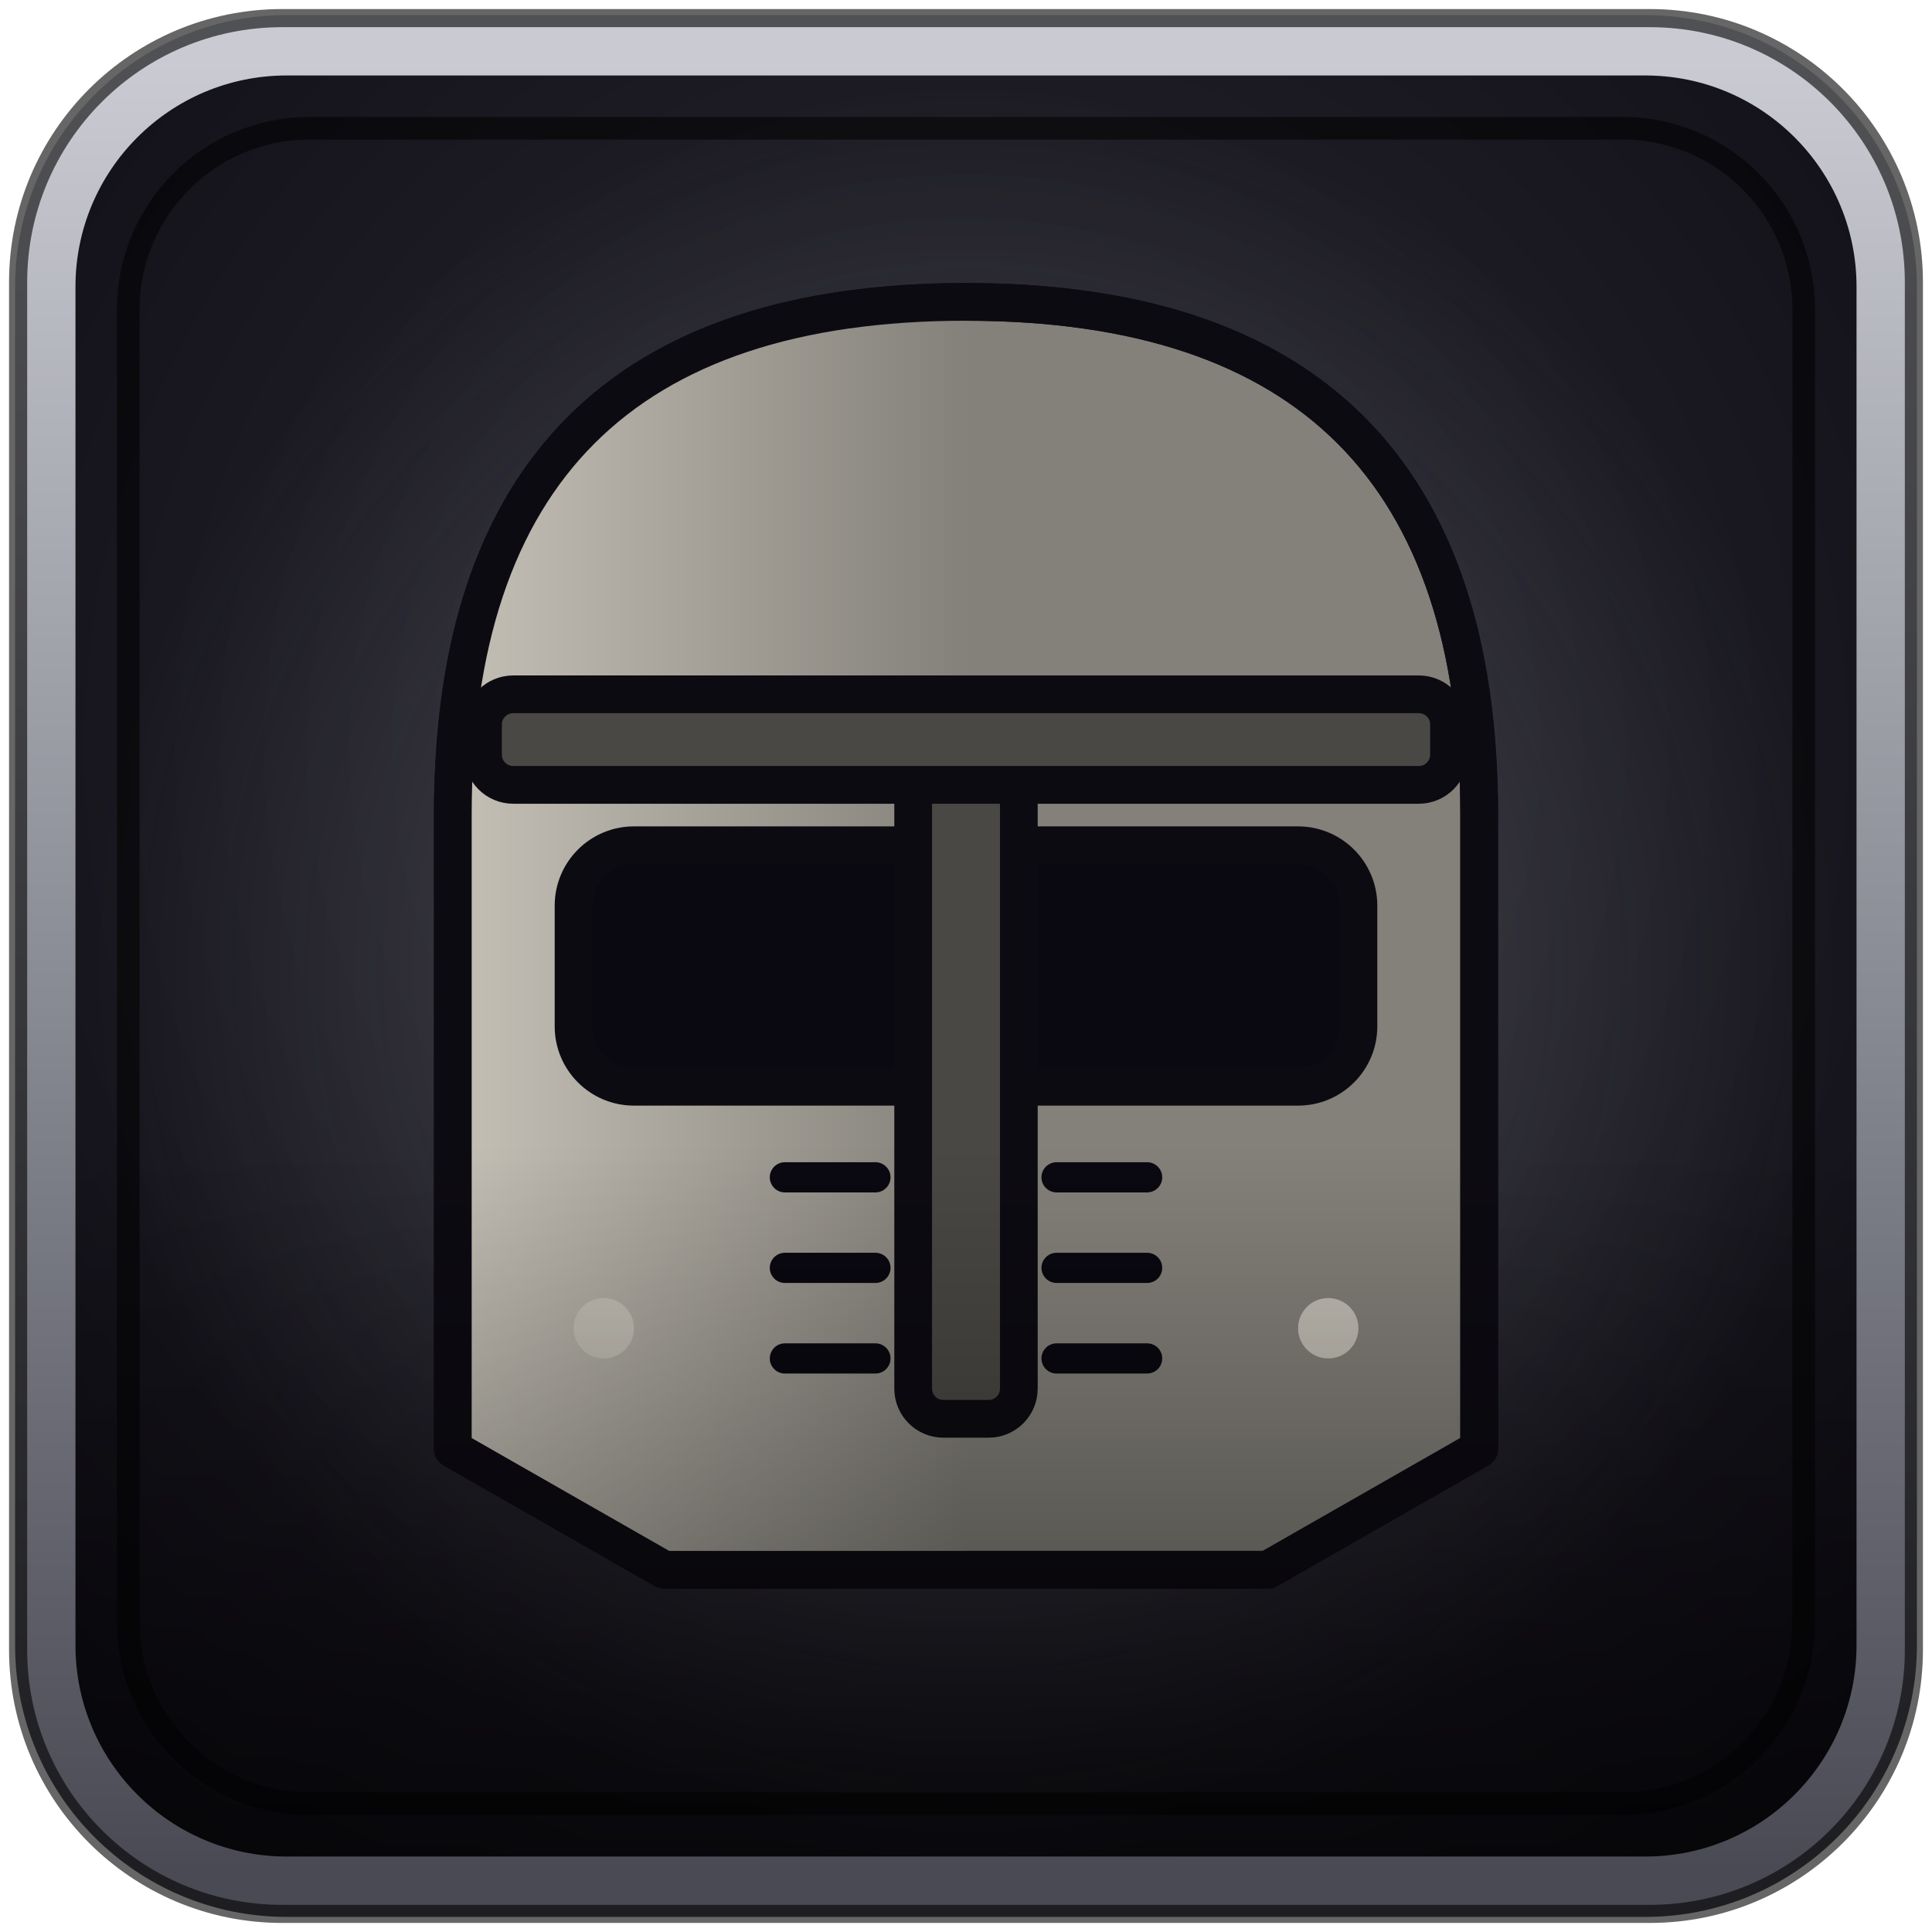
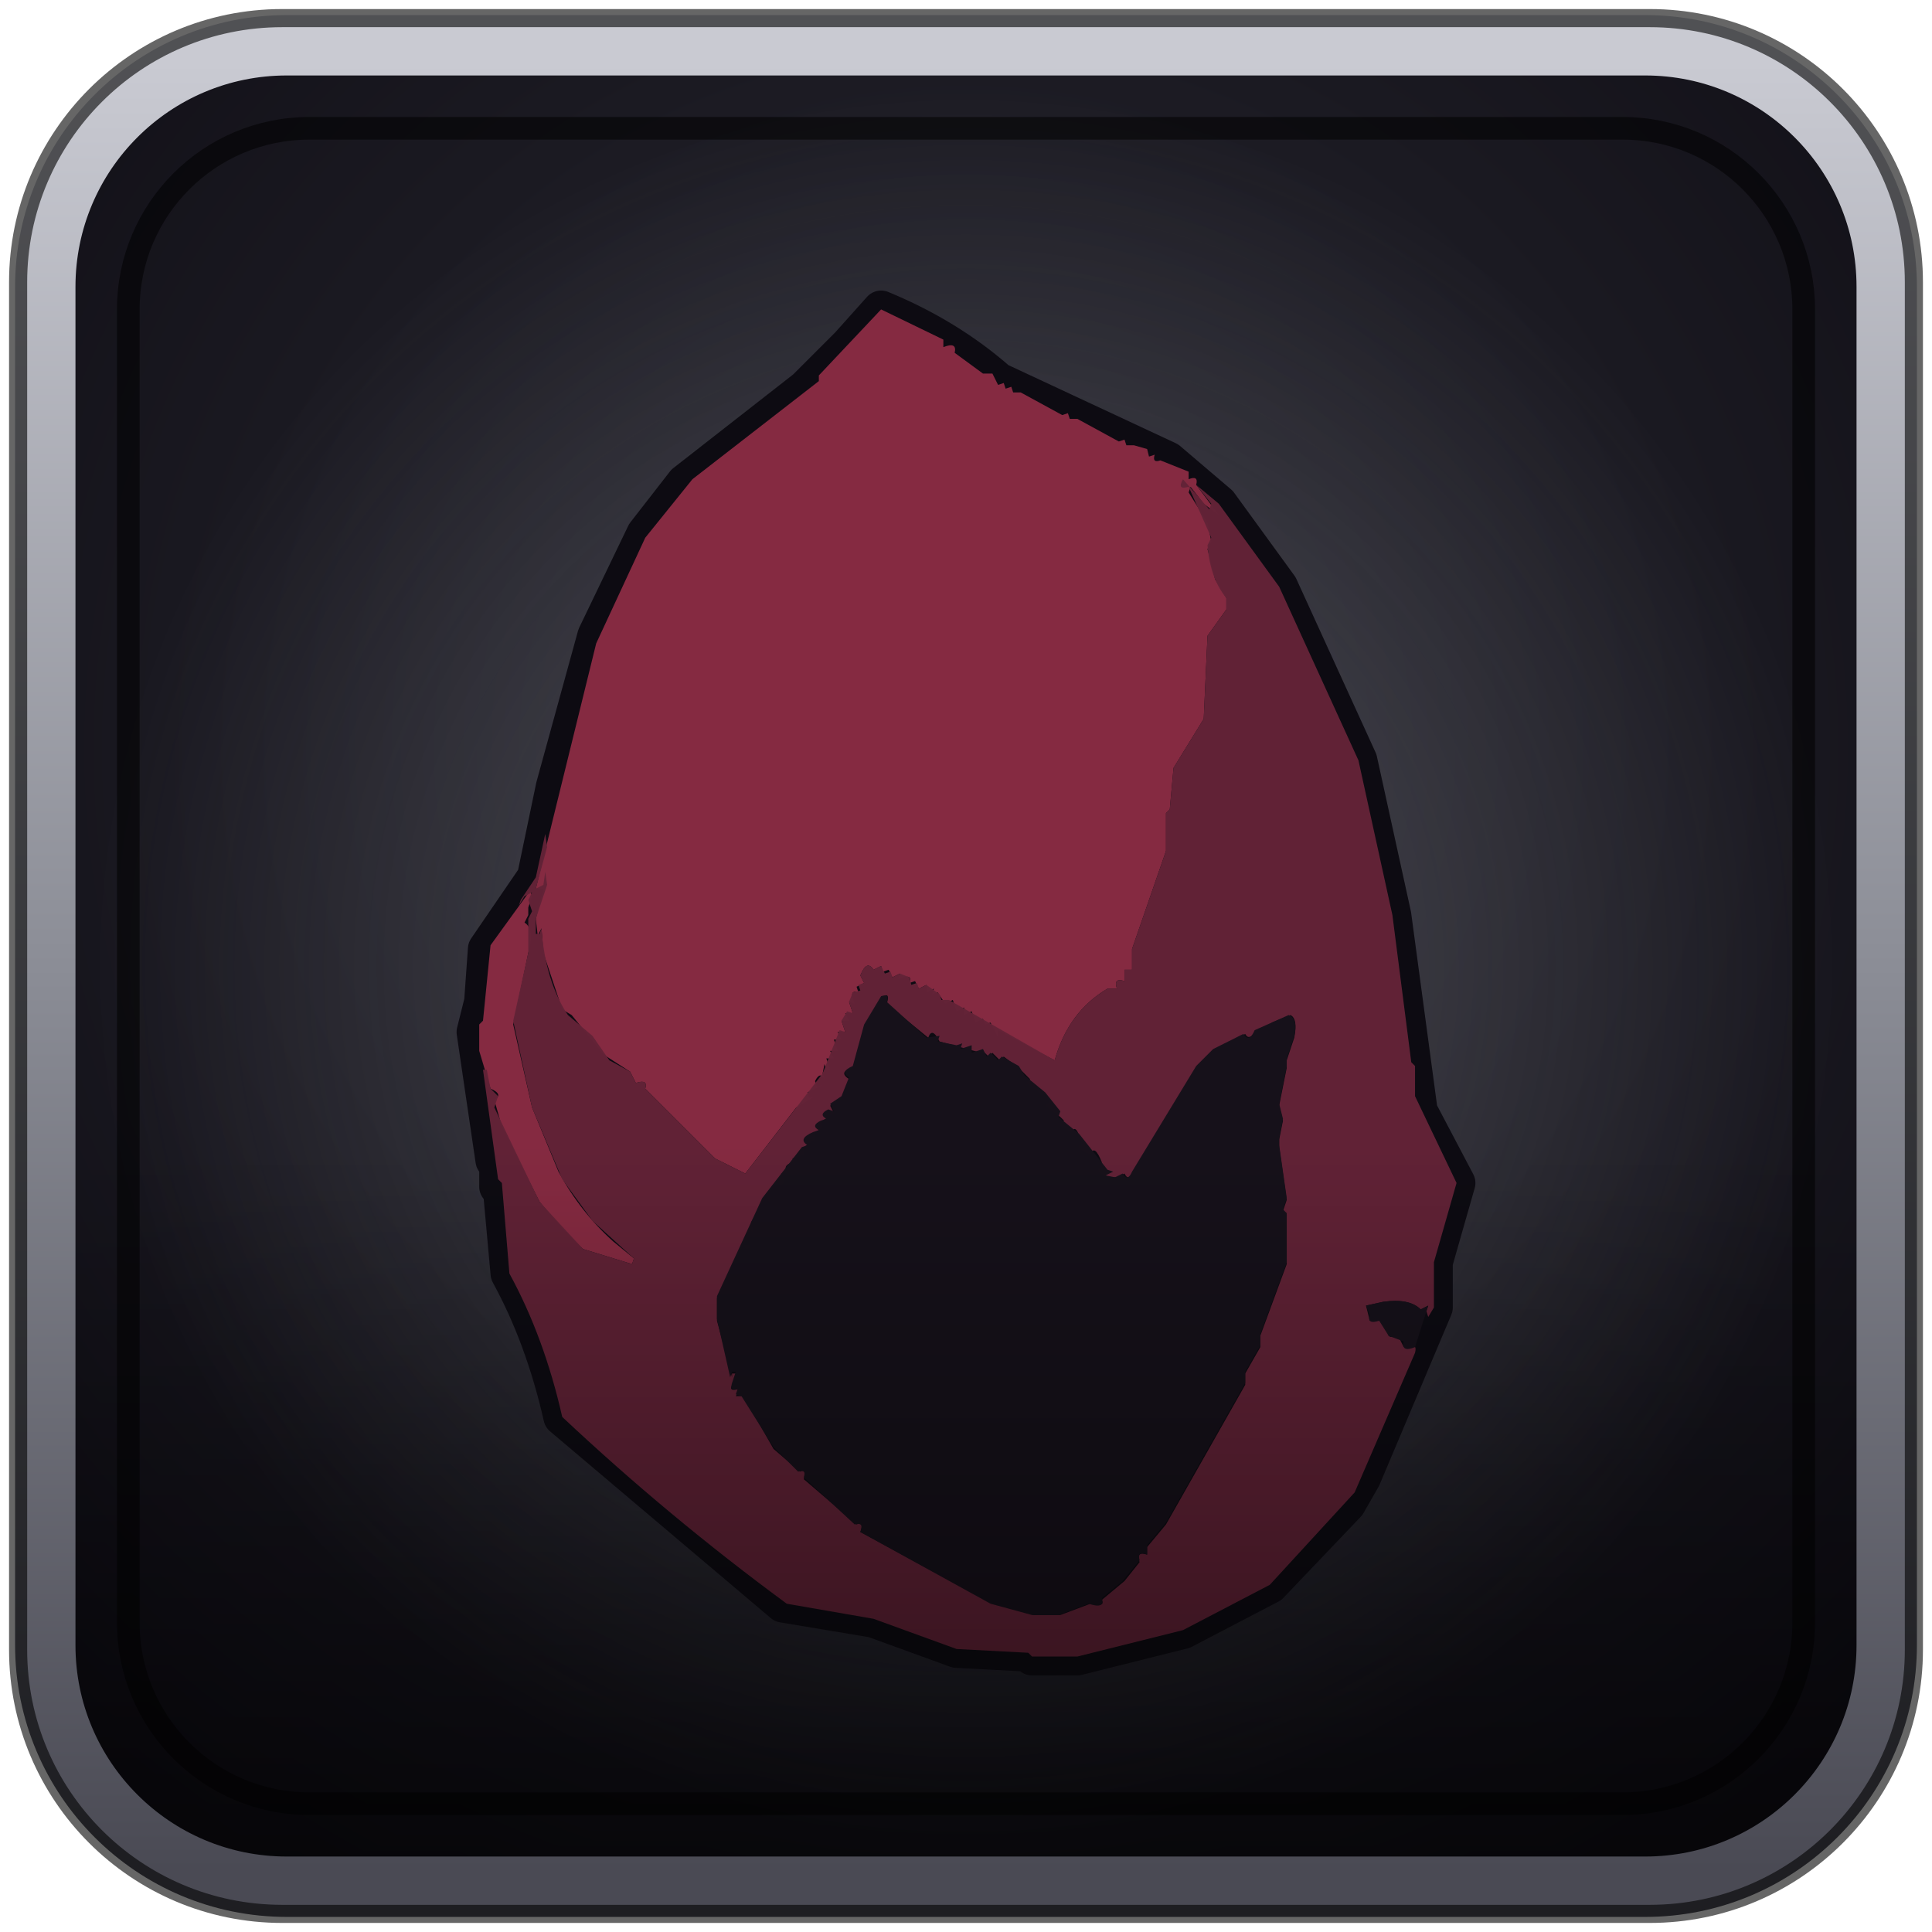
<svg xmlns="http://www.w3.org/2000/svg" viewBox="0 0 128 128" width="128" height="128" role="img" aria-label="Worn Helm">
  <defs>
    <radialGradient id="equip_head_phys_t1_bg" cx=".5" cy=".38" r=".8">
      <stop offset="0" stop-color="#2b2b34" />
      <stop offset="1" stop-color="#0b0910" />
    </radialGradient>
    <linearGradient id="equip_head_phys_t1_rim" x1="0" y1="0" x2="0" y2="1">
      <stop offset="0" stop-color="#c9cad2" />
      <stop offset=".5" stop-color="#8b8d96" />
      <stop offset="1" stop-color="#4a4a54" />
    </linearGradient>
    <radialGradient id="equip_head_phys_t1_gl" cx=".5" cy=".5" r=".5">
      <stop offset="0" stop-color="#9a9aa2" stop-opacity=".38" />
      <stop offset="1" stop-color="#9a9aa2" stop-opacity="0" />
    </radialGradient>
    <linearGradient id="equip_head_phys_t1_vg" x1="0" y1="0" x2="0" y2="1">
      <stop offset=".6" stop-color="#000" stop-opacity="0" />
      <stop offset="1" stop-color="#000" stop-opacity=".55" />
    </linearGradient>
    <linearGradient id="equip_head_phys_t1_1" x1="0" y1="0" x2="1" y2="0">
      <stop offset="0" stop-color="#c4c0b6" />
      <stop offset="1" stop-color="#84817a" />
    </linearGradient>
  </defs>
  <rect x="3" y="3" width="122" height="122" rx="16" fill="url(#equip_head_phys_t1_bg)" />
  <circle cx="64" cy="64" r="58" fill="url(#equip_head_phys_t1_gl)" />
-   <path d="M30 96 V54 Q30 20 64 20 Q98 20 98 54 V96 L84 104 H44 Z" fill="#84817a" stroke="#0d0b12" stroke-width="2.5" stroke-linejoin="round" stroke-linecap="round" />
-   <path d="M64 20 Q30 20 30 54 V96 L44 104 H64 Z" fill="url(#equip_head_phys_t1_1)" />
-   <path d="M30 96 V54 Q30 20 64 20 Q98 20 98 54 V96 L84 104 H44 Z" fill="none" stroke="#0d0b12" stroke-width="2.5" stroke-linejoin="round" stroke-linecap="round" />
-   <rect x="38" y="56" width="52" height="16" rx="4" fill="#0a0810" stroke="#0d0b12" stroke-width="2.5" stroke-linejoin="round" stroke-linecap="round" />
-   <rect x="60.5" y="50" width="7" height="44" rx="2" fill="#4a4844" stroke="#0d0b12" stroke-width="2.5" stroke-linejoin="round" stroke-linecap="round" />
-   <rect x="32" y="46" width="64" height="6" rx="2" fill="#4a4844" stroke="#0d0b12" stroke-width="2.5" stroke-linejoin="round" stroke-linecap="round" />
-   <circle cx="40" cy="88" r="2" fill="#c4c0b6" />
-   <circle cx="88" cy="88" r="2" fill="#c4c0b6" />
-   <line x1="52" y1="78" x2="58" y2="78" stroke="#0a0810" stroke-width="2" stroke-opacity="1" stroke-linecap="round" />
-   <line x1="70" y1="78" x2="76" y2="78" stroke="#0a0810" stroke-width="2" stroke-opacity="1" stroke-linecap="round" />
-   <line x1="52" y1="84" x2="58" y2="84" stroke="#0a0810" stroke-width="2" stroke-opacity="1" stroke-linecap="round" />
-   <line x1="70" y1="84" x2="76" y2="84" stroke="#0a0810" stroke-width="2" stroke-opacity="1" stroke-linecap="round" />
-   <line x1="52" y1="90" x2="58" y2="90" stroke="#0a0810" stroke-width="2" stroke-opacity="1" stroke-linecap="round" />
-   <line x1="70" y1="90" x2="76" y2="90" stroke="#0a0810" stroke-width="2" stroke-opacity="1" stroke-linecap="round" />
+   <g transform="scale(0.25)">
+     <path fill="#0d0b12" stroke="#0d0b12" stroke-width="10" stroke-linejoin="round" d="M 233.5 82 Q 251.2 89.3 264.5 101 L 309.5 122 L 323 133.5 L 339 155.5 L 360 201.5 L 369 242.5 L 376 294.5 L 386 313.5 L 380 334.5 L 380 346.5 L 361 391.5 L 357 398.5 L 336.5 420 L 313.5 432 L 285.5 439 L 273.5 439 L 272.5 438 L 253.5 437 L 231.5 429 L 207.5 425 L 149 375.5 Q 144.2 354.3 135 337.5 L 133 315.5 L 132 314.5 L 132 308.5 L 131 307.5 L 126 273.5 L 128 265.5 L 129 251.5 L 142 232.5 L 147 208.5 L 158 168.5 L 171 141.5 L 181.5 128 L 213.5 103 L 225 91.5 L 233.5 82 Z " />
+     <path fill="rgb(134,42,66)" opacity="0.992" d="M 233.5 82 L 250 90 L 250 92 Q 253.7 90.5 253 93.5 L 260.5 99 L 263 99 L 264.5 102 L 266 101.5 L 266.5 103 L 268 102.5 L 268.5 104 L 270.5 104 L 281.5 110 L 283 109.5 L 283.5 111 L 285.5 111 L 296.5 117 L 298 116.5 L 298.5 118 L 300.5 118 L 304 119 L 304.5 121 L 306 120.5 Q 305.3 122.8 307.5 122 L 315 125 L 315 127 Q 317.7 125.9 317 128.5 L 323 136.5 L 319 133.5 L 315.5 129 L 315 130.5 L 320 138.5 L 321 143.5 L 320 145.5 L 322 153.5 L 325 158.5 L 325 161.5 L 320 168.5 L 319 190.5 L 311 203.5 L 310 214.5 L 309 215.5 L 309 225.5 L 300 251.5 L 300 257 L 298 257 L 298 260 Q 295 259 296 262 L 293.5 262 Q 283.1 268.1 279.5 281 L 264.5 273 L 264.5 275 L 262.5 271 L 261 271.5 L 261.5 273 L 260.5 270 L 258.5 271 L 257.5 268 L 255.5 269 L 255.5 267 L 253.5 268 L 252.5 265 L 250.5 266 L 248.5 263 L 247 263.5 L 247.5 262 L 245.5 263 L 245.5 261 L 243.5 262 L 242.5 260 L 241 260.5 Q 241.8 258.3 239.5 259 L 238 259.5 L 238.5 258 L 236.5 259 L 235.5 257 L 234 257.5 L 233.5 256 L 231.5 257 Q 229.7 254.2 228 258.5 L 229 260.5 L 227 261.5 L 227.5 263 Q 225.3 262.3 226 264.5 L 226.5 266 L 225 265.5 L 226 268.5 L 224 268.5 L 225 270.5 L 223 270.5 L 224 273.5 L 222 273.5 L 223 275.5 L 221 275.5 L 222 278.5 L 220 278.5 L 221 280.5 L 219 280.5 L 220 283.5 L 219 283.5 L 218.5 282 L 218 284.5 L 218.5 286 Q 217.3 283.8 216 286.5 L 216.5 288 L 218 287.5 L 214 289.5 L 214.5 291 L 216 290.5 L 211 293.5 L 197.5 311 L 189.5 307 L 171 288.5 Q 171.8 285.9 168.5 287 L 167 284 L 160 279.5 L 151.5 269 L 149 267.5 L 144 252.5 L 143.5 246 L 142.5 248 L 142 243.5 L 144 235.5 L 142 235.5 L 158 170.5 L 171 142.5 L 183.5 127 L 217 101 L 217 99.5 L 233.5 82 Z " />
+     <path fill="rgb(134,42,66)" opacity="0.992" d="M 140.5 236 L 141 237.5 L 140 240.5 L 140 242.5 L 139 244.5 Q 141.8 246.2 140 252.5 L 136 271.5 L 141 293.5 L 148 310.5 Q 153.8 321.2 162.5 329 L 168 333.5 L 167.5 335 L 154.5 331 L 149 325.5 L 143 318.5 L 133 298.5 L 131 291.5 Q 133.5 290 130 288.5 L 127 278.5 L 127 271.5 L 128 270.5 L 130 250.5 L 140.5 236 Z " />
+     <path fill="rgb(99,35,55)" opacity="0.984" d="M 313.5 127 L 320.5 135 L 321 133.5 L 317 128.5 L 323 133.5 L 339 155.5 L 360 201.5 L 369 242.5 L 374 281.5 L 375 282.5 L 375 290.5 L 386 313.5 L 380 334.5 L 380 346.5 L 378.5 349 L 378 347.5 L 378.5 346 L 376.5 347 Q 373.5 344 366.5 345 L 362 346 L 363 350 Q 366.8 349.3 368 352.5 Q 367.2 355.1 370.5 354 L 372 357 Q 375.8 355.5 375 358.5 L 359 395.5 L 336.5 420 L 313.5 432 L 285.5 439 L 273.5 439 L 272.5 438 L 253.5 437 L 231.5 429 L 208.5 425 Q 177.1 401.9 149 375.5 Q 144.2 354.3 135 337.5 L 133 313.5 L 132 312.5 L 128 283.5 L 129 283.5 L 130 288.5 L 132 290.5 L 131 293.5 L 143 318.5 L 154.5 331 L 167.5 335 L 168 333.5 L 157 323.5 L 149 312.5 L 141 293.5 L 136 270.5 L 140 252.5 L 140 245.5 L 140 243.5 L 141 241.5 L 140 238.5 L 141 236.5 L 139 237.5 L 137.5 240 L 138 238.5 L 142 232.5 L 144.5 221 L 145 224.5 L 142 235.5 L 144 234.5 L 144.5 231 L 145 234.5 L 142 243.5 L 142 247.5 L 143 247.5 L 143.5 246 Q 144.5 260 150.5 269 L 157 274.5 L 161.5 281 L 167 284 L 168.5 287 Q 171.8 285.9 171 288.5 L 189.5 307 L 197.5 311 L 218 284.5 L 222.5 273 L 224 273.5 L 223 270.5 L 224.5 268 L 226 268.5 L 225 265.5 L 226 263 L 228 262.5 L 227.5 261 L 229 260.5 L 228 258.5 Q 229.7 254.2 231.5 257 L 233.5 256 L 234.5 258 L 236 257.5 L 236.5 259 L 238.5 258 L 241 259 L 241.5 261 L 243 260.5 L 243.5 262 L 245.5 261 L 249 263.5 L 249.5 265 L 251.5 265 L 279.5 281 Q 283.1 268.1 293.5 262 L 296 262 Q 295 259 298 260 L 298 257 L 300 257 L 300 251.5 L 309 225.5 L 309 215.5 L 310 214.5 L 311 203.5 L 319 190.5 L 320 168.5 L 325 161.5 L 325 158.5 Q 320.7 153.3 320 144.5 L 321 142.5 L 315 129 Q 311.8 130 313.5 127 Z M 234 264 L 229 272 L 226 283 Q 222 284 225 286 L 223 291 L 220 293 L 221 295 L 218 297 L 218 299 L 216 300 L 216 302 L 213 304 L 213 306 L 210 307 L 211 309 L 210 308 Q 207 309 209 311 L 207 311 L 208 313 Q 207 315 206 313 L 204 316 L 204 318 L 204 319 L 203 317 L 199 324 L 200 327 L 200 328 L 199 326 L 197 330 L 199 330 Q 198 332 197 330 L 190 344 L 190 350 L 194 365 L 194 364 L 195 364 L 194 367 Q 193 369 196 368 L 195 370 L 197 370 L 205 384 L 212 390 Q 214 389 213 392 L 227 404 Q 229 403 228 406 L 263 425 L 274 428 L 279 428 L 281 428 L 289 425 Q 293 426 292 424 L 298 419 L 302 414 Q 301 411 304 412 L 304 410 L 309 404 L 330 367 L 330 364 L 334 357 L 334 354 L 341 335 L 341 322 L 340 321 L 341 318 L 339 304 L 339 302 L 340 297 L 339 293 L 341 283 L 341 281 L 342 278 L 343 275 Q 344 270 342 269 L 337 271 L 337 273 L 336 272 L 333 273 Q 331 276 330 274 L 322 278 L 317 283 L 300 311 Q 299 313 298 311 L 296 312 Q 292 312 291 310 L 292 308 Q 290 303 289 306 Q 284 304 287 303 L 286 301 Q 285 298 284 300 Q 279 298 282 297 L 281 296 L 277 293 L 278 292 L 277 290 L 276 290 L 272 287 L 273 286 L 272 285 L 270 283 L 266 280 L 265 281 L 263 279 L 262 280 L 261 279 L 260 279 L 249 276 Q 247 272 246 275 L 235 266 Q 236 263 234 264 Z " />
+     <path fill="rgb(22,17,26)" opacity="0.992" d="M 233.5 264 Q 235.8 263.3 235 265.5 L 245.5 275 L 249 274.5 L 248.5 276 L 253.5 277 L 255 276.5 L 254.5 278 L 257.5 277 L 257.5 279 L 260.5 278 L 261.5 280 L 262.5 279 L 264.5 281 L 265.5 280 L 270 282.5 L 271.5 285 L 277 289.5 L 281 294.5 L 280.5 296 L 286 300.5 L 293.5 310 L 295 310.5 L 293 311.5 L 295.5 312 L 297.5 311 Q 298.8 313.3 300 310.5 L 317 282.5 L 321.5 278 L 329.5 274 Q 331 276.5 332.5 273 L 341.5 269 Q 344 270 343 274.5 L 342 277.5 L 341 280.5 L 341 282.5 L 339 292.5 L 340 296.5 L 339 301.5 L 339 303.5 L 341 317.5 L 340 320.5 L 341 321.5 L 341 334.5 L 334 353.5 L 334 356.5 L 330 363.5 L 330 366.5 L 309 403.5 L 304 409.5 L 304 412 Q 301.3 410.9 302 413.5 L 297.5 419 L 292 423.5 Q 292.9 426.5 288.5 425 L 280.5 428 L 278.5 428 L 273.5 428 L 262.5 425 L 228 406 Q 229.1 403.3 226.5 404 L 213 391.5 Q 213.8 389.3 211.5 390 L 205 383.5 L 196.5 370 L 195 369.5 L 195.5 368 Q 193.3 368.8 194 366.5 L 195 363.5 L 194 363.5 L 193.5 365 L 190 349.5 L 190 343.5 L 202 317.5 L 212.5 304 L 214 303.5 Q 211.3 301.8 215.5 300 L 217 299.5 Q 214.8 298.3 217.5 297 L 219 296.5 Q 216.8 295.3 219.5 294 L 221 294.5 L 220 292.5 L 223 290.5 L 225 285.5 Q 222.5 284 226 282.5 L 229 271.5 L 233.5 264 Z " />
+     <path fill="rgb(22,17,26)" opacity="0.992" d="M 366.5 345 Q 373.5 344 376.5 347 L 378.5 346 L 378 347.5 L 375 357 Q 371.3 358.5 372 355.5 L 368 354 L 365.5 350 Q 362.2 351.1 363 348.5 L 362 346 L 366.5 345 Z " />
+   </g>
  <rect x="3" y="3" width="122" height="122" rx="16" fill="url(#equip_head_phys_t1_vg)" />
  <rect x="8.5" y="8.5" width="111" height="111" rx="12" fill="none" stroke="#000" stroke-opacity=".55" stroke-width="1.5" />
  <rect x="3" y="3" width="122" height="122" rx="16" fill="none" stroke="url(#equip_head_phys_t1_rim)" stroke-width="4" />
  <rect x="1.2" y="1.2" width="125.6" height="125.6" rx="17.5" fill="none" stroke="#000" stroke-opacity=".6" stroke-width="1.2" />
</svg>
